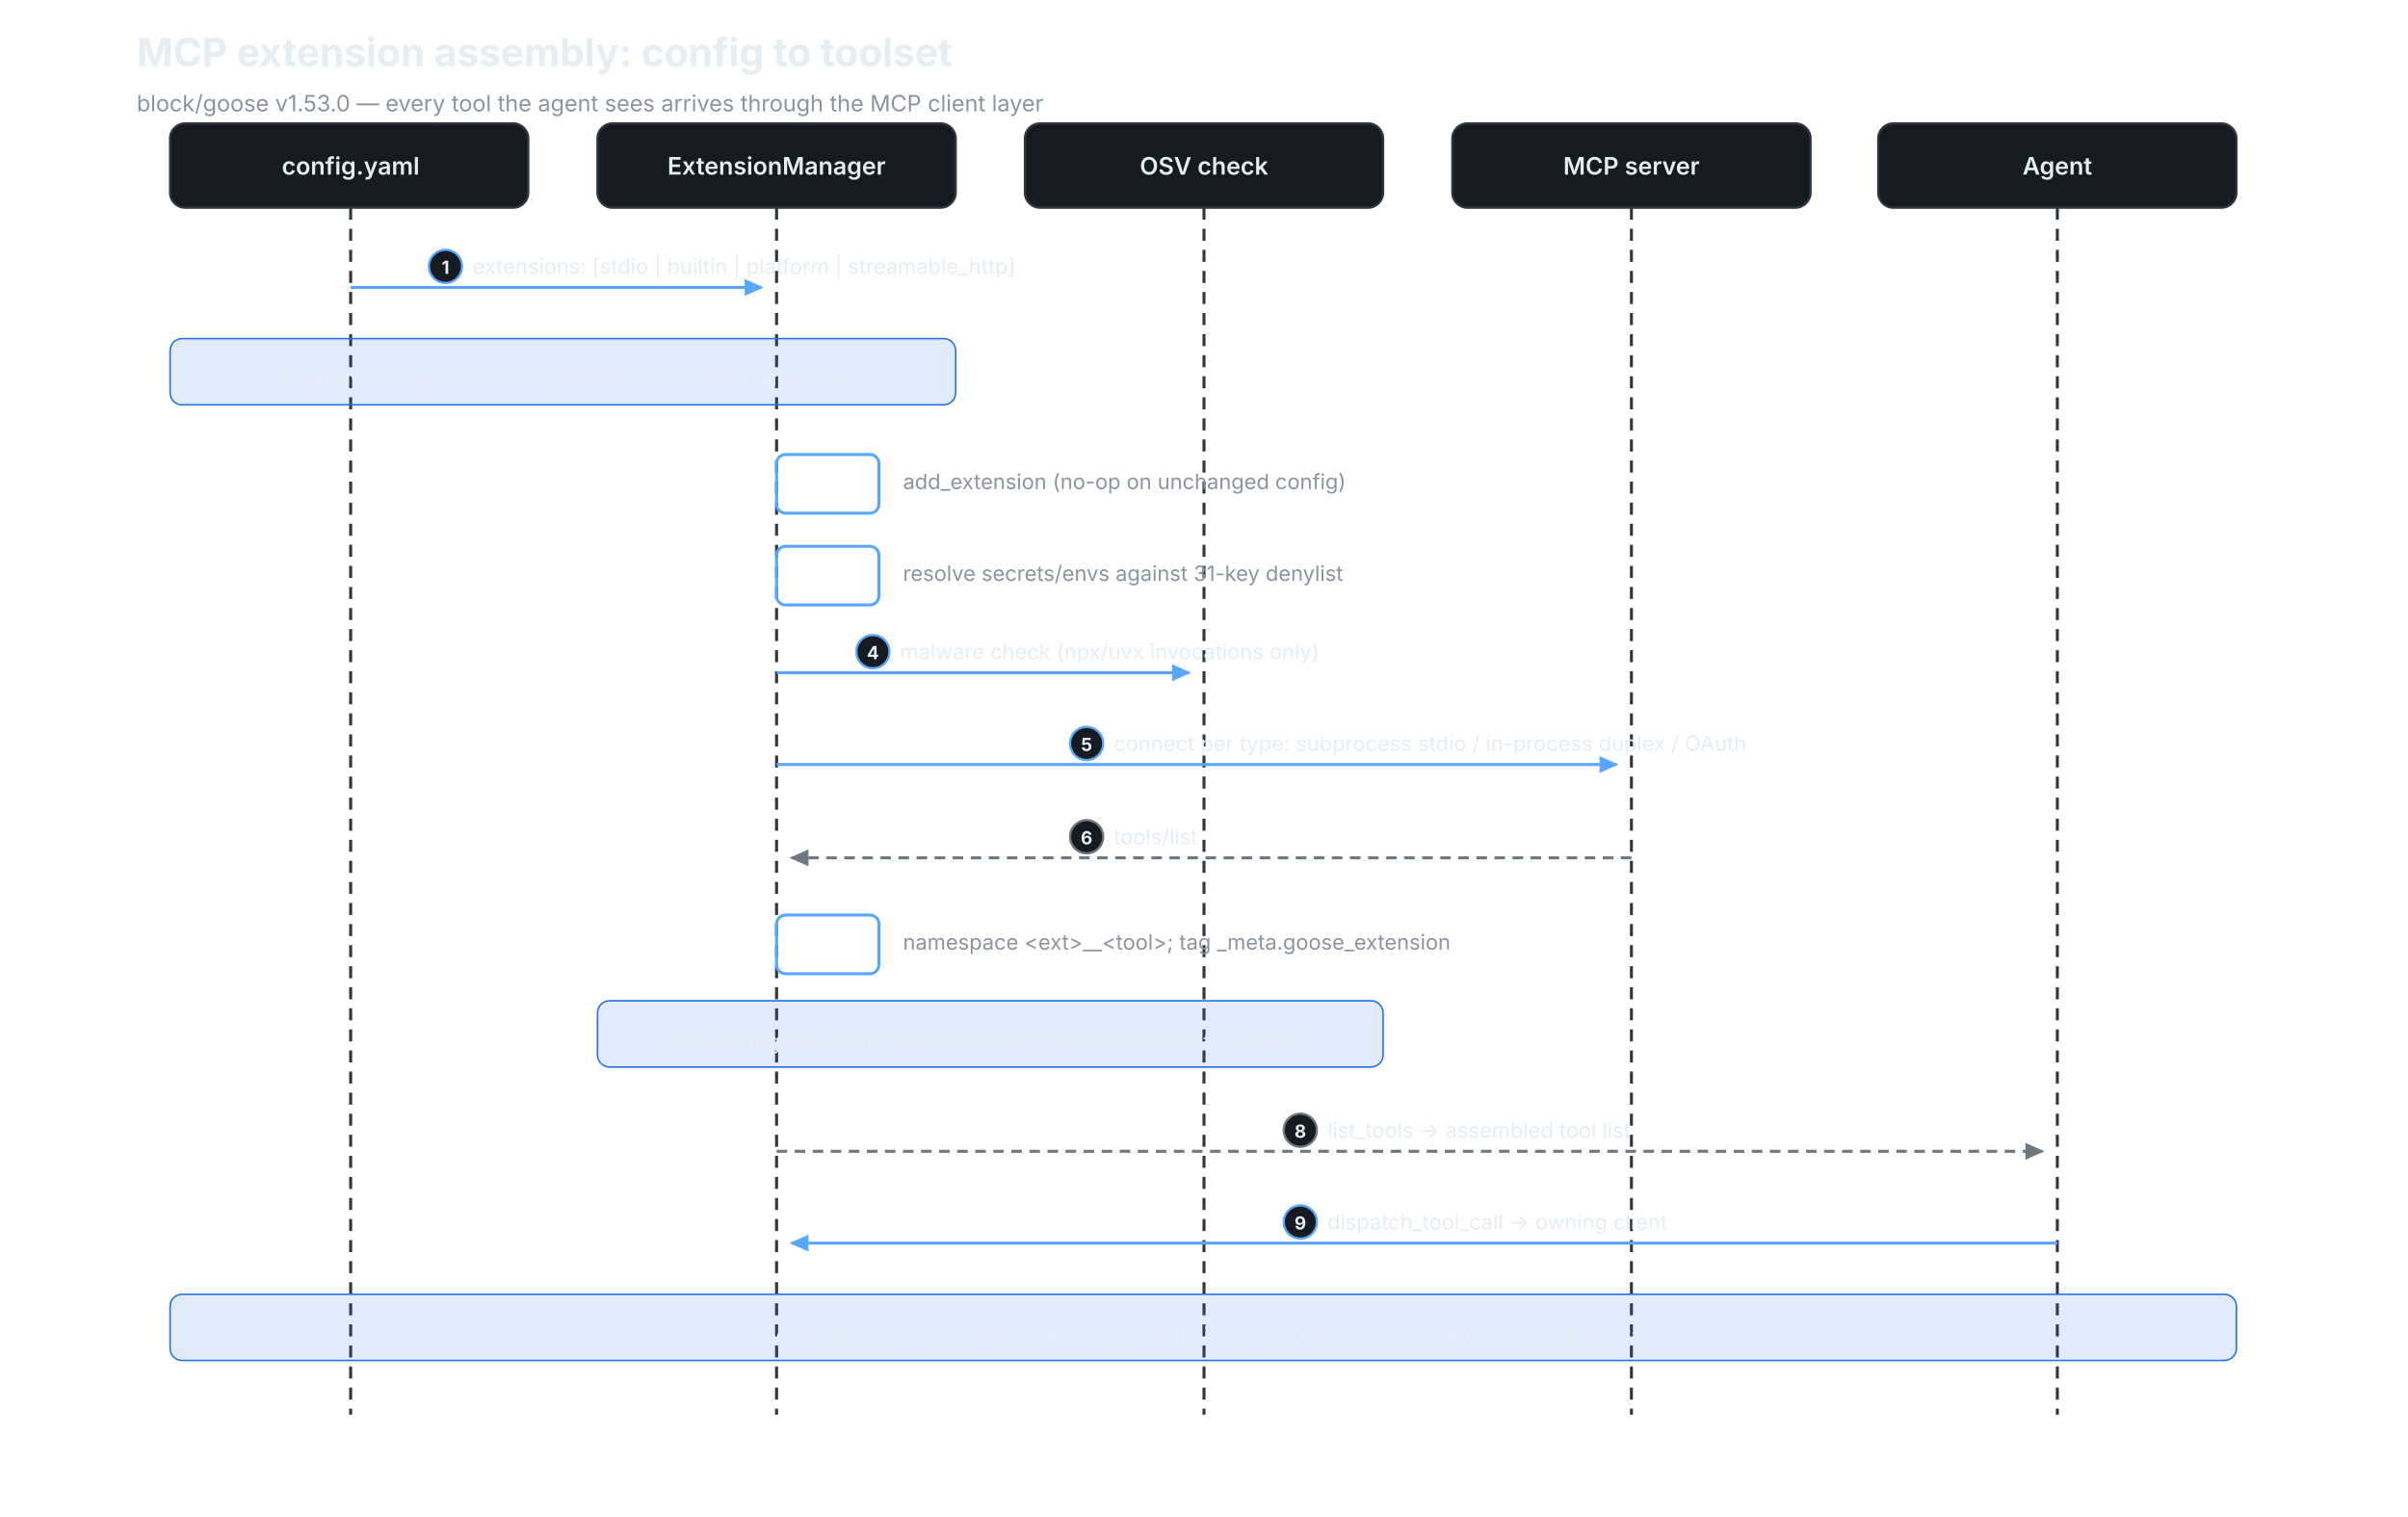
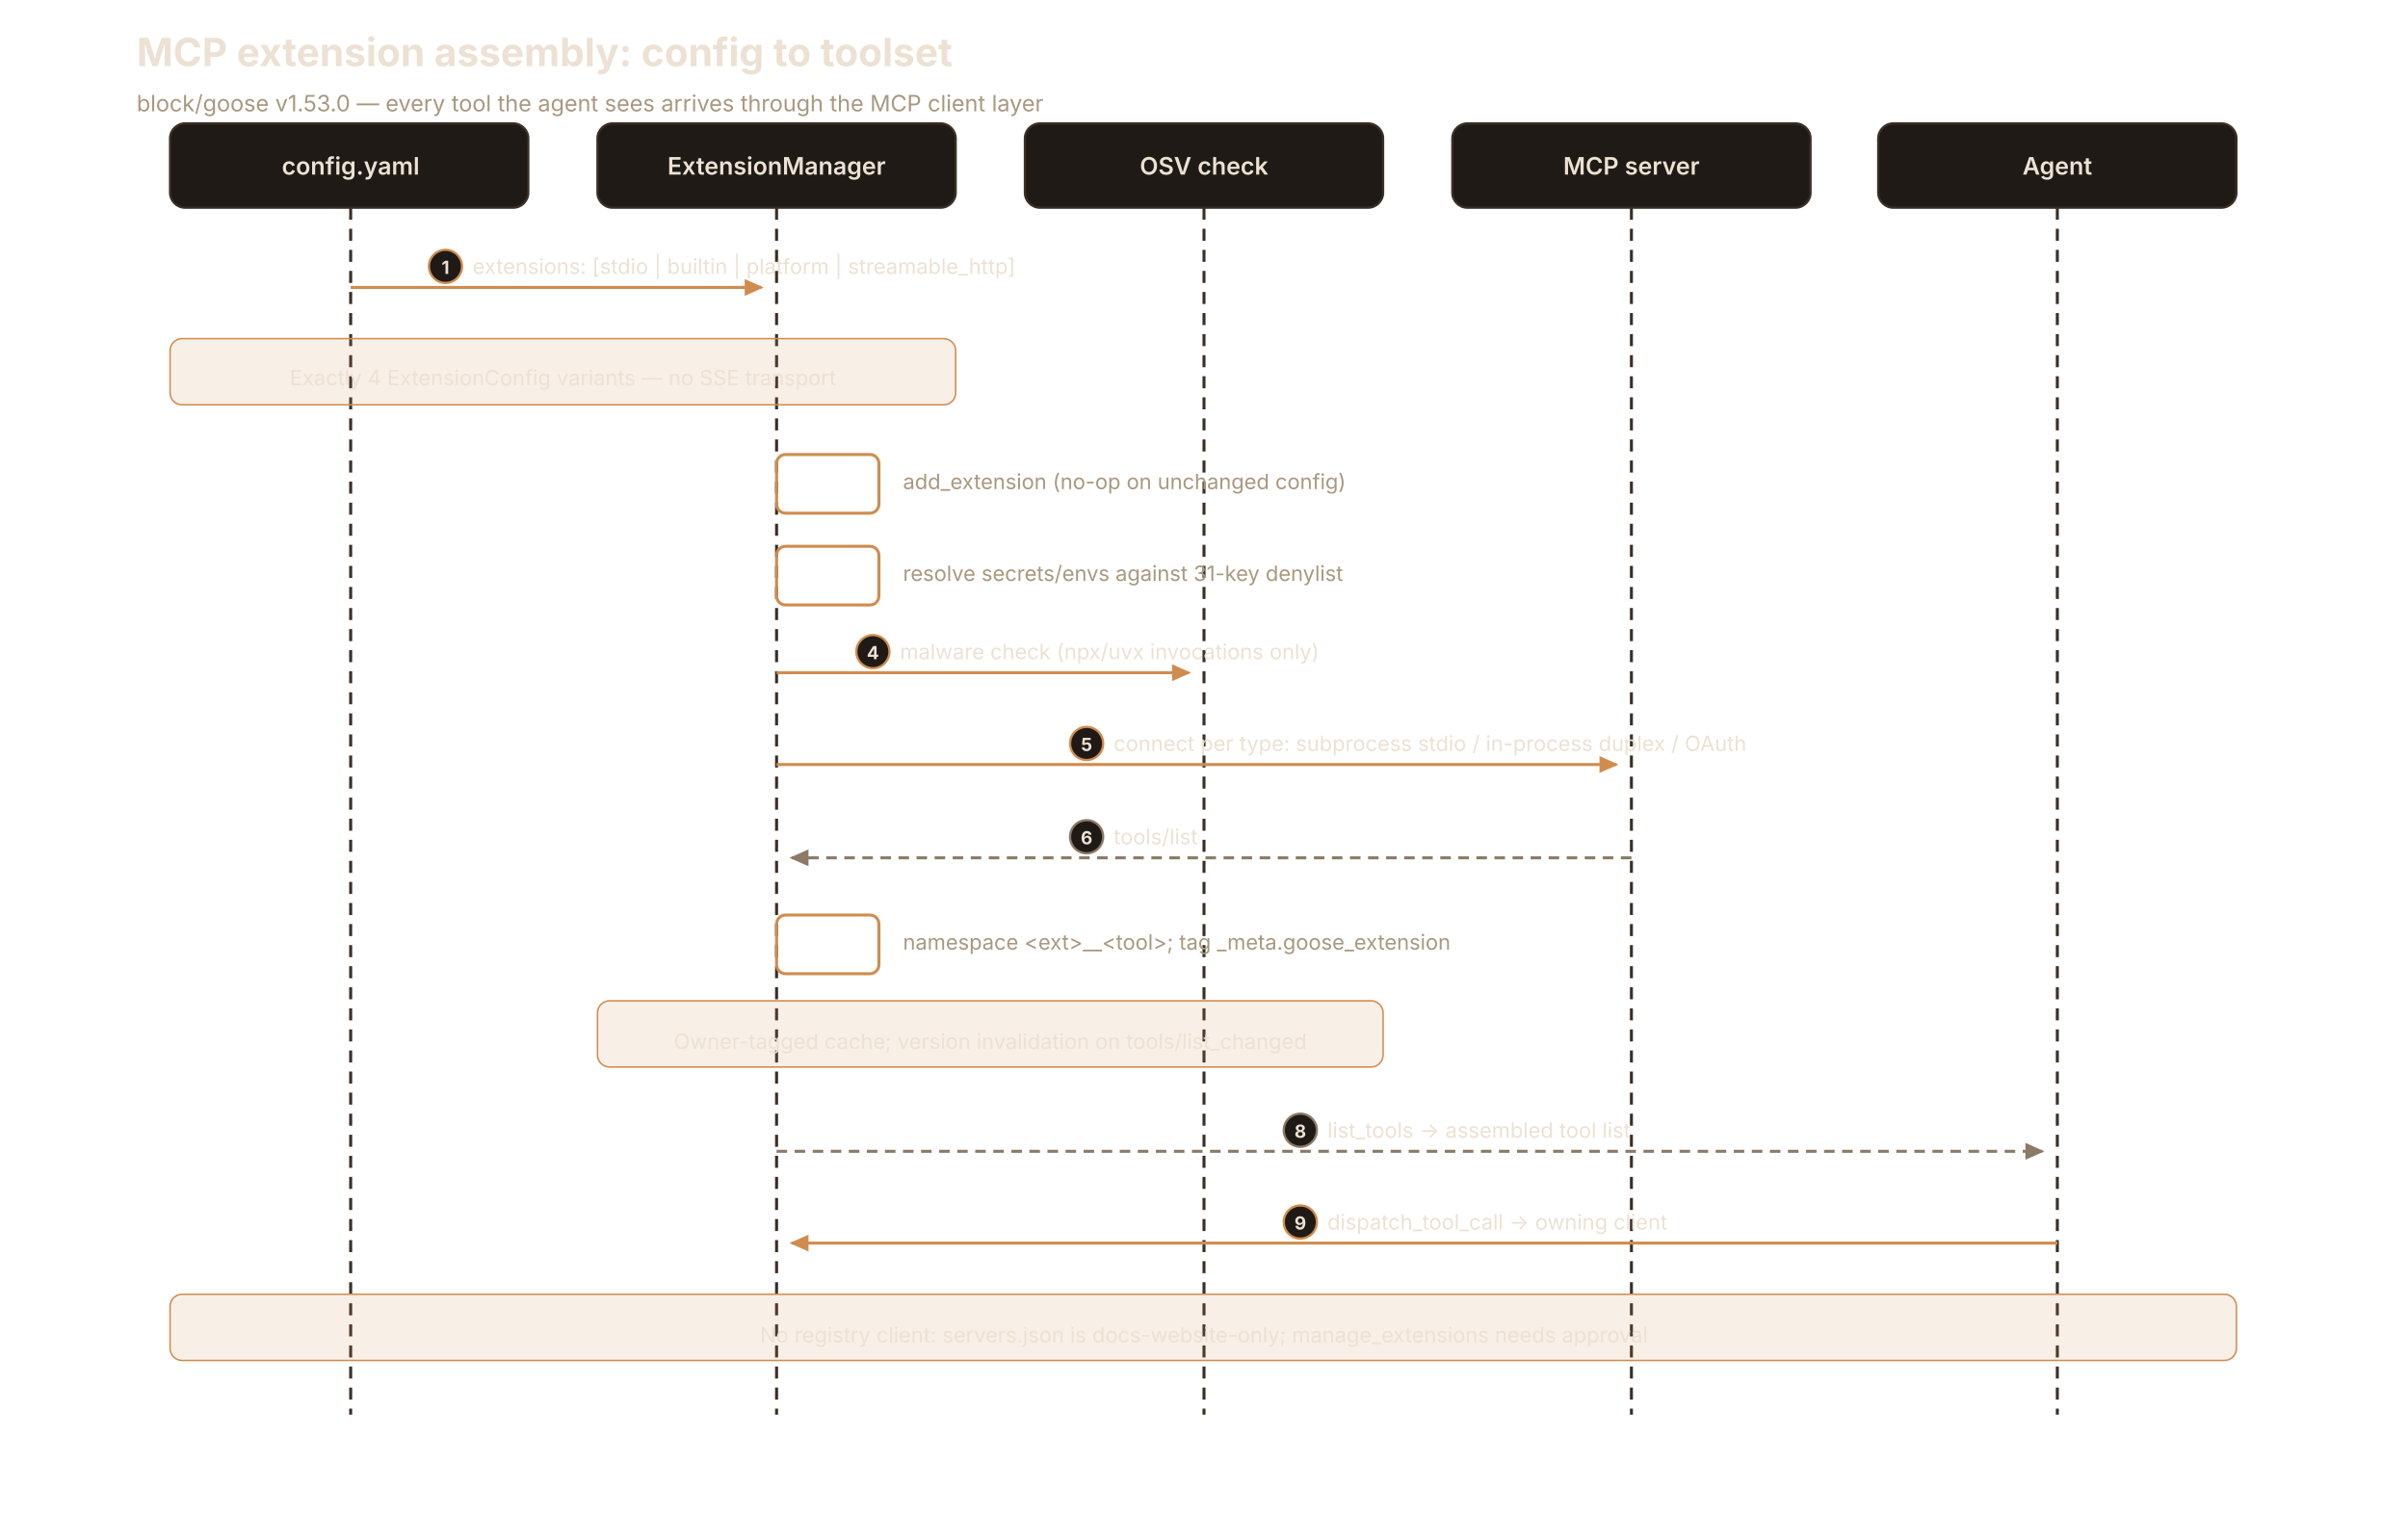
<svg xmlns="http://www.w3.org/2000/svg" viewBox="0 0 1600 1008" width="1600" font-family="system-ui, -apple-system, sans-serif">
  <defs>
    <marker id="arrc" viewBox="0 0 10 10" refX="8" refY="5" markerWidth="7" markerHeight="7" orient="auto-start-reverse">
-       <path d="M 0 1 L 9 5 L 0 9 z" fill="#58a6ff" />
+       <path d="M 0 1 L 9 5 L 0 9 z" fill="#d08c4e" />
    </marker>
    <marker id="arrr" viewBox="0 0 10 10" refX="8" refY="5" markerWidth="7" markerHeight="7" orient="auto-start-reverse">
-       <path d="M 0 1 L 9 5 L 0 9 z" fill="#6e7681" />
+       <path d="M 0 1 L 9 5 L 0 9 z" fill="#8a7a66" />
    </marker>
  </defs>
-   <text x="90.78" y="44" font-size="26" font-weight="700" fill="#e6edf3">MCP extension assembly: config to toolset</text>
-   <text x="90.78" y="74" font-size="15" fill="#8b949e">block/goose v1.53.0 — every tool the agent sees arrives through the MCP client layer</text>
-   <line x1="233" y1="110" x2="233" y2="940" stroke="#30363d" stroke-width="2" stroke-dasharray="8 6" />
-   <rect x="113" y="82" width="238" height="56" rx="10" fill="#161b22" stroke="#30363d" stroke-width="1.5" />
-   <text x="233" y="116" text-anchor="middle" font-size="16" font-weight="600" fill="#e6edf3">config.yaml</text>
-   <line x1="516" y1="110" x2="516" y2="940" stroke="#30363d" stroke-width="2" stroke-dasharray="8 6" />
-   <rect x="397" y="82" width="238" height="56" rx="10" fill="#161b22" stroke="#30363d" stroke-width="1.5" />
-   <text x="516" y="116" text-anchor="middle" font-size="16" font-weight="600" fill="#e6edf3">ExtensionManager</text>
-   <line x1="800" y1="110" x2="800" y2="940" stroke="#30363d" stroke-width="2" stroke-dasharray="8 6" />
-   <rect x="681" y="82" width="238" height="56" rx="10" fill="#161b22" stroke="#30363d" stroke-width="1.5" />
-   <text x="800" y="116" text-anchor="middle" font-size="16" font-weight="600" fill="#e6edf3">OSV check</text>
-   <line x1="1084" y1="110" x2="1084" y2="940" stroke="#30363d" stroke-width="2" stroke-dasharray="8 6" />
-   <rect x="965" y="82" width="238" height="56" rx="10" fill="#161b22" stroke="#30363d" stroke-width="1.5" />
-   <text x="1084" y="116" text-anchor="middle" font-size="16" font-weight="600" fill="#e6edf3">MCP server</text>
-   <line x1="1367" y1="110" x2="1367" y2="940" stroke="#30363d" stroke-width="2" stroke-dasharray="8 6" />
-   <rect x="1248" y="82" width="238" height="56" rx="10" fill="#161b22" stroke="#30363d" stroke-width="1.5" />
-   <text x="1367" y="116" text-anchor="middle" font-size="16" font-weight="600" fill="#e6edf3">Agent</text>
-   <line x1="233" y1="191" x2="506" y2="191" stroke="#58a6ff" stroke-width="2" marker-end="url(#arrc)" />
-   <circle cx="296" cy="177" r="11" fill="#161b22" stroke="#58a6ff" stroke-width="1.5" />
-   <text x="296" y="182" text-anchor="middle" font-size="12" font-weight="700" fill="#e6edf3">1</text>
-   <text x="314" y="182" font-size="14" fill="#e6edf3">extensions: [stdio | builtin | platform | streamable_http]</text>
-   <rect x="113" y="225" width="522" height="44" rx="8" fill="#1f6feb22" stroke="#1f6feb" stroke-width="1" />
-   <text x="374" y="256" text-anchor="middle" font-size="14" fill="#e6edf3">Exactly 4 ExtensionConfig variants — no SSE transport</text>
-   <rect x="516" y="302" width="68" height="39" rx="6" fill="none" stroke="#58a6ff" stroke-width="2" />
-   <text x="600" y="325" font-size="14" fill="#8b949e">add_extension (no-op on unchanged config)</text>
-   <rect x="516" y="363" width="68" height="39" rx="6" fill="none" stroke="#58a6ff" stroke-width="2" />
-   <text x="600" y="386" font-size="14" fill="#8b949e">resolve secrets/envs against 31-key denylist</text>
-   <line x1="516" y1="447" x2="790" y2="447" stroke="#58a6ff" stroke-width="2" marker-end="url(#arrc)" />
-   <circle cx="580" cy="433" r="11" fill="#161b22" stroke="#58a6ff" stroke-width="1.5" />
-   <text x="580" y="438" text-anchor="middle" font-size="12" font-weight="700" fill="#e6edf3">4</text>
-   <text x="598" y="438" font-size="14" fill="#e6edf3">malware check (npx/uvx invocations only)</text>
-   <line x1="516" y1="508" x2="1074" y2="508" stroke="#58a6ff" stroke-width="2" marker-end="url(#arrc)" />
-   <circle cx="722" cy="494" r="11" fill="#161b22" stroke="#58a6ff" stroke-width="1.5" />
-   <text x="722" y="499" text-anchor="middle" font-size="12" font-weight="700" fill="#e6edf3">5</text>
-   <text x="740" y="499" font-size="14" fill="#e6edf3">connect per type: subprocess stdio / in-process duplex / OAuth</text>
-   <line x1="1084" y1="570" x2="526" y2="570" stroke="#6e7681" stroke-width="2" stroke-dasharray="7 5" marker-end="url(#arrr)" />
-   <circle cx="722" cy="556" r="11" fill="#161b22" stroke="#6e7681" stroke-width="1.5" />
-   <text x="722" y="561" text-anchor="middle" font-size="12" font-weight="700" fill="#e6edf3">6</text>
-   <text x="740" y="561" font-size="14" fill="#e6edf3">tools/list</text>
-   <rect x="516" y="608" width="68" height="39" rx="6" fill="none" stroke="#58a6ff" stroke-width="2" />
-   <text x="600" y="631" font-size="14" fill="#8b949e">namespace &lt;ext&gt;__&lt;tool&gt;; tag _meta.goose_extension</text>
-   <rect x="397" y="665" width="522" height="44" rx="8" fill="#1f6feb22" stroke="#1f6feb" stroke-width="1" />
-   <text x="658" y="697" text-anchor="middle" font-size="14" fill="#e6edf3">Owner-tagged cache; version invalidation on tools/list_changed</text>
-   <line x1="516" y1="765" x2="1357" y2="765" stroke="#6e7681" stroke-width="2" stroke-dasharray="7 5" marker-end="url(#arrr)" />
-   <circle cx="864" cy="751" r="11" fill="#161b22" stroke="#6e7681" stroke-width="1.5" />
-   <text x="864" y="756" text-anchor="middle" font-size="12" font-weight="700" fill="#e6edf3">8</text>
-   <text x="882" y="756" font-size="14" fill="#e6edf3">list_tools -&gt; assembled tool list</text>
-   <line x1="1367" y1="826" x2="526" y2="826" stroke="#58a6ff" stroke-width="2" marker-end="url(#arrc)" />
-   <circle cx="864" cy="812" r="11" fill="#161b22" stroke="#58a6ff" stroke-width="1.5" />
-   <text x="864" y="817" text-anchor="middle" font-size="12" font-weight="700" fill="#e6edf3">9</text>
-   <text x="882" y="817" font-size="14" fill="#e6edf3">dispatch_tool_call -&gt; owning client</text>
-   <rect x="113" y="860" width="1373" height="44" rx="8" fill="#1f6feb22" stroke="#1f6feb" stroke-width="1" />
-   <text x="800" y="892" text-anchor="middle" font-size="14" fill="#e6edf3">No registry client: servers.json is docs-website-only; manage_extensions needs approval</text>
+   <text x="90.78" y="44" font-size="26" font-weight="700" fill="#ece1d3">MCP extension assembly: config to toolset</text>
+   <text x="90.78" y="74" font-size="15" fill="#a89880">block/goose v1.53.0 — every tool the agent sees arrives through the MCP client layer</text>
+   <line x1="233" y1="110" x2="233" y2="940" stroke="#3a2f26" stroke-width="2" stroke-dasharray="8 6" />
+   <rect x="113" y="82" width="238" height="56" rx="10" fill="#1f1a15" stroke="#3a2f26" stroke-width="1.5" />
+   <text x="233" y="116" text-anchor="middle" font-size="16" font-weight="600" fill="#ece1d3">config.yaml</text>
+   <line x1="516" y1="110" x2="516" y2="940" stroke="#3a2f26" stroke-width="2" stroke-dasharray="8 6" />
+   <rect x="397" y="82" width="238" height="56" rx="10" fill="#1f1a15" stroke="#3a2f26" stroke-width="1.5" />
+   <text x="516" y="116" text-anchor="middle" font-size="16" font-weight="600" fill="#ece1d3">ExtensionManager</text>
+   <line x1="800" y1="110" x2="800" y2="940" stroke="#3a2f26" stroke-width="2" stroke-dasharray="8 6" />
+   <rect x="681" y="82" width="238" height="56" rx="10" fill="#1f1a15" stroke="#3a2f26" stroke-width="1.5" />
+   <text x="800" y="116" text-anchor="middle" font-size="16" font-weight="600" fill="#ece1d3">OSV check</text>
+   <line x1="1084" y1="110" x2="1084" y2="940" stroke="#3a2f26" stroke-width="2" stroke-dasharray="8 6" />
+   <rect x="965" y="82" width="238" height="56" rx="10" fill="#1f1a15" stroke="#3a2f26" stroke-width="1.5" />
+   <text x="1084" y="116" text-anchor="middle" font-size="16" font-weight="600" fill="#ece1d3">MCP server</text>
+   <line x1="1367" y1="110" x2="1367" y2="940" stroke="#3a2f26" stroke-width="2" stroke-dasharray="8 6" />
+   <rect x="1248" y="82" width="238" height="56" rx="10" fill="#1f1a15" stroke="#3a2f26" stroke-width="1.5" />
+   <text x="1367" y="116" text-anchor="middle" font-size="16" font-weight="600" fill="#ece1d3">Agent</text>
+   <line x1="233" y1="191" x2="506" y2="191" stroke="#d08c4e" stroke-width="2" marker-end="url(#arrc)" />
+   <circle cx="296" cy="177" r="11" fill="#1f1a15" stroke="#d08c4e" stroke-width="1.5" />
+   <text x="296" y="182" text-anchor="middle" font-size="12" font-weight="700" fill="#ece1d3">1</text>
+   <text x="314" y="182" font-size="14" fill="#ece1d3">extensions: [stdio | builtin | platform | streamable_http]</text>
+   <rect x="113" y="225" width="522" height="44" rx="8" fill="#d08c4e22" stroke="#d08c4e" stroke-width="1" />
+   <text x="374" y="256" text-anchor="middle" font-size="14" fill="#ece1d3">Exactly 4 ExtensionConfig variants — no SSE transport</text>
+   <rect x="516" y="302" width="68" height="39" rx="6" fill="none" stroke="#d08c4e" stroke-width="2" />
+   <text x="600" y="325" font-size="14" fill="#a89880">add_extension (no-op on unchanged config)</text>
+   <rect x="516" y="363" width="68" height="39" rx="6" fill="none" stroke="#d08c4e" stroke-width="2" />
+   <text x="600" y="386" font-size="14" fill="#a89880">resolve secrets/envs against 31-key denylist</text>
+   <line x1="516" y1="447" x2="790" y2="447" stroke="#d08c4e" stroke-width="2" marker-end="url(#arrc)" />
+   <circle cx="580" cy="433" r="11" fill="#1f1a15" stroke="#d08c4e" stroke-width="1.5" />
+   <text x="580" y="438" text-anchor="middle" font-size="12" font-weight="700" fill="#ece1d3">4</text>
+   <text x="598" y="438" font-size="14" fill="#ece1d3">malware check (npx/uvx invocations only)</text>
+   <line x1="516" y1="508" x2="1074" y2="508" stroke="#d08c4e" stroke-width="2" marker-end="url(#arrc)" />
+   <circle cx="722" cy="494" r="11" fill="#1f1a15" stroke="#d08c4e" stroke-width="1.5" />
+   <text x="722" y="499" text-anchor="middle" font-size="12" font-weight="700" fill="#ece1d3">5</text>
+   <text x="740" y="499" font-size="14" fill="#ece1d3">connect per type: subprocess stdio / in-process duplex / OAuth</text>
+   <line x1="1084" y1="570" x2="526" y2="570" stroke="#8a7a66" stroke-width="2" stroke-dasharray="7 5" marker-end="url(#arrr)" />
+   <circle cx="722" cy="556" r="11" fill="#1f1a15" stroke="#8a7a66" stroke-width="1.5" />
+   <text x="722" y="561" text-anchor="middle" font-size="12" font-weight="700" fill="#ece1d3">6</text>
+   <text x="740" y="561" font-size="14" fill="#ece1d3">tools/list</text>
+   <rect x="516" y="608" width="68" height="39" rx="6" fill="none" stroke="#d08c4e" stroke-width="2" />
+   <text x="600" y="631" font-size="14" fill="#a89880">namespace &lt;ext&gt;__&lt;tool&gt;; tag _meta.goose_extension</text>
+   <rect x="397" y="665" width="522" height="44" rx="8" fill="#d08c4e22" stroke="#d08c4e" stroke-width="1" />
+   <text x="658" y="697" text-anchor="middle" font-size="14" fill="#ece1d3">Owner-tagged cache; version invalidation on tools/list_changed</text>
+   <line x1="516" y1="765" x2="1357" y2="765" stroke="#8a7a66" stroke-width="2" stroke-dasharray="7 5" marker-end="url(#arrr)" />
+   <circle cx="864" cy="751" r="11" fill="#1f1a15" stroke="#8a7a66" stroke-width="1.5" />
+   <text x="864" y="756" text-anchor="middle" font-size="12" font-weight="700" fill="#ece1d3">8</text>
+   <text x="882" y="756" font-size="14" fill="#ece1d3">list_tools -&gt; assembled tool list</text>
+   <line x1="1367" y1="826" x2="526" y2="826" stroke="#d08c4e" stroke-width="2" marker-end="url(#arrc)" />
+   <circle cx="864" cy="812" r="11" fill="#1f1a15" stroke="#d08c4e" stroke-width="1.5" />
+   <text x="864" y="817" text-anchor="middle" font-size="12" font-weight="700" fill="#ece1d3">9</text>
+   <text x="882" y="817" font-size="14" fill="#ece1d3">dispatch_tool_call -&gt; owning client</text>
+   <rect x="113" y="860" width="1373" height="44" rx="8" fill="#d08c4e22" stroke="#d08c4e" stroke-width="1" />
+   <text x="800" y="892" text-anchor="middle" font-size="14" fill="#ece1d3">No registry client: servers.json is docs-website-only; manage_extensions needs approval</text>
</svg>
